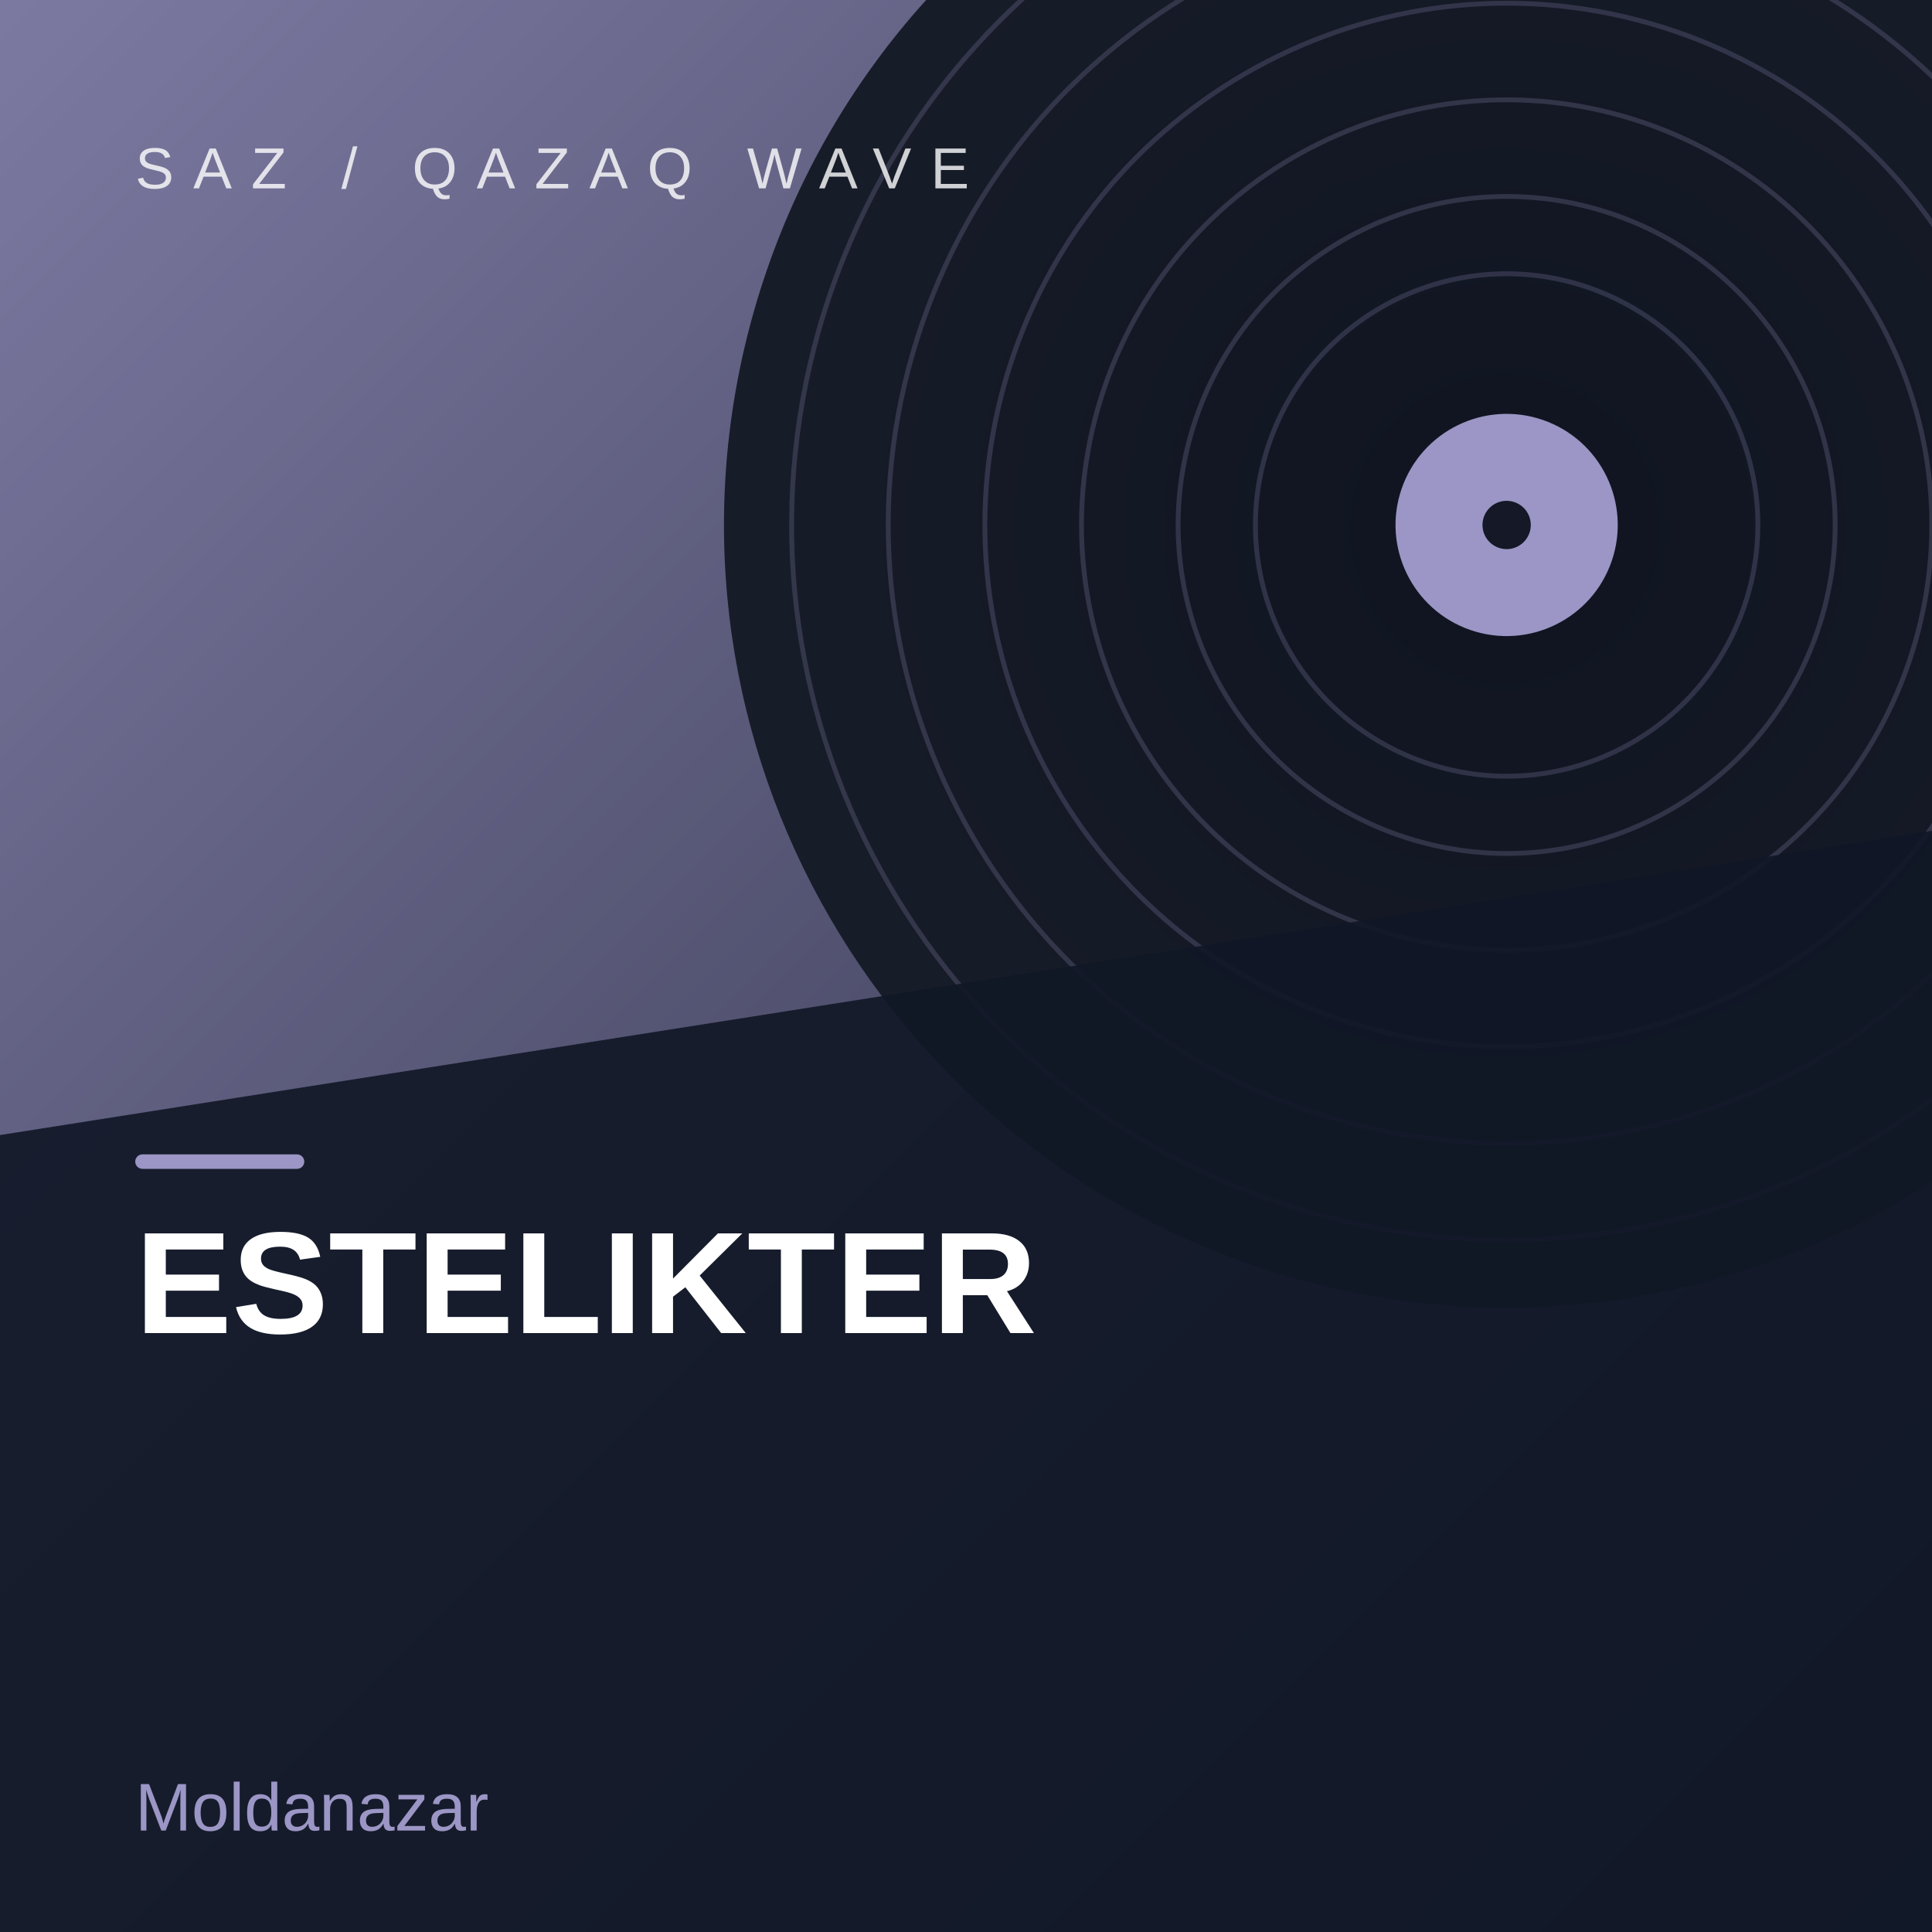
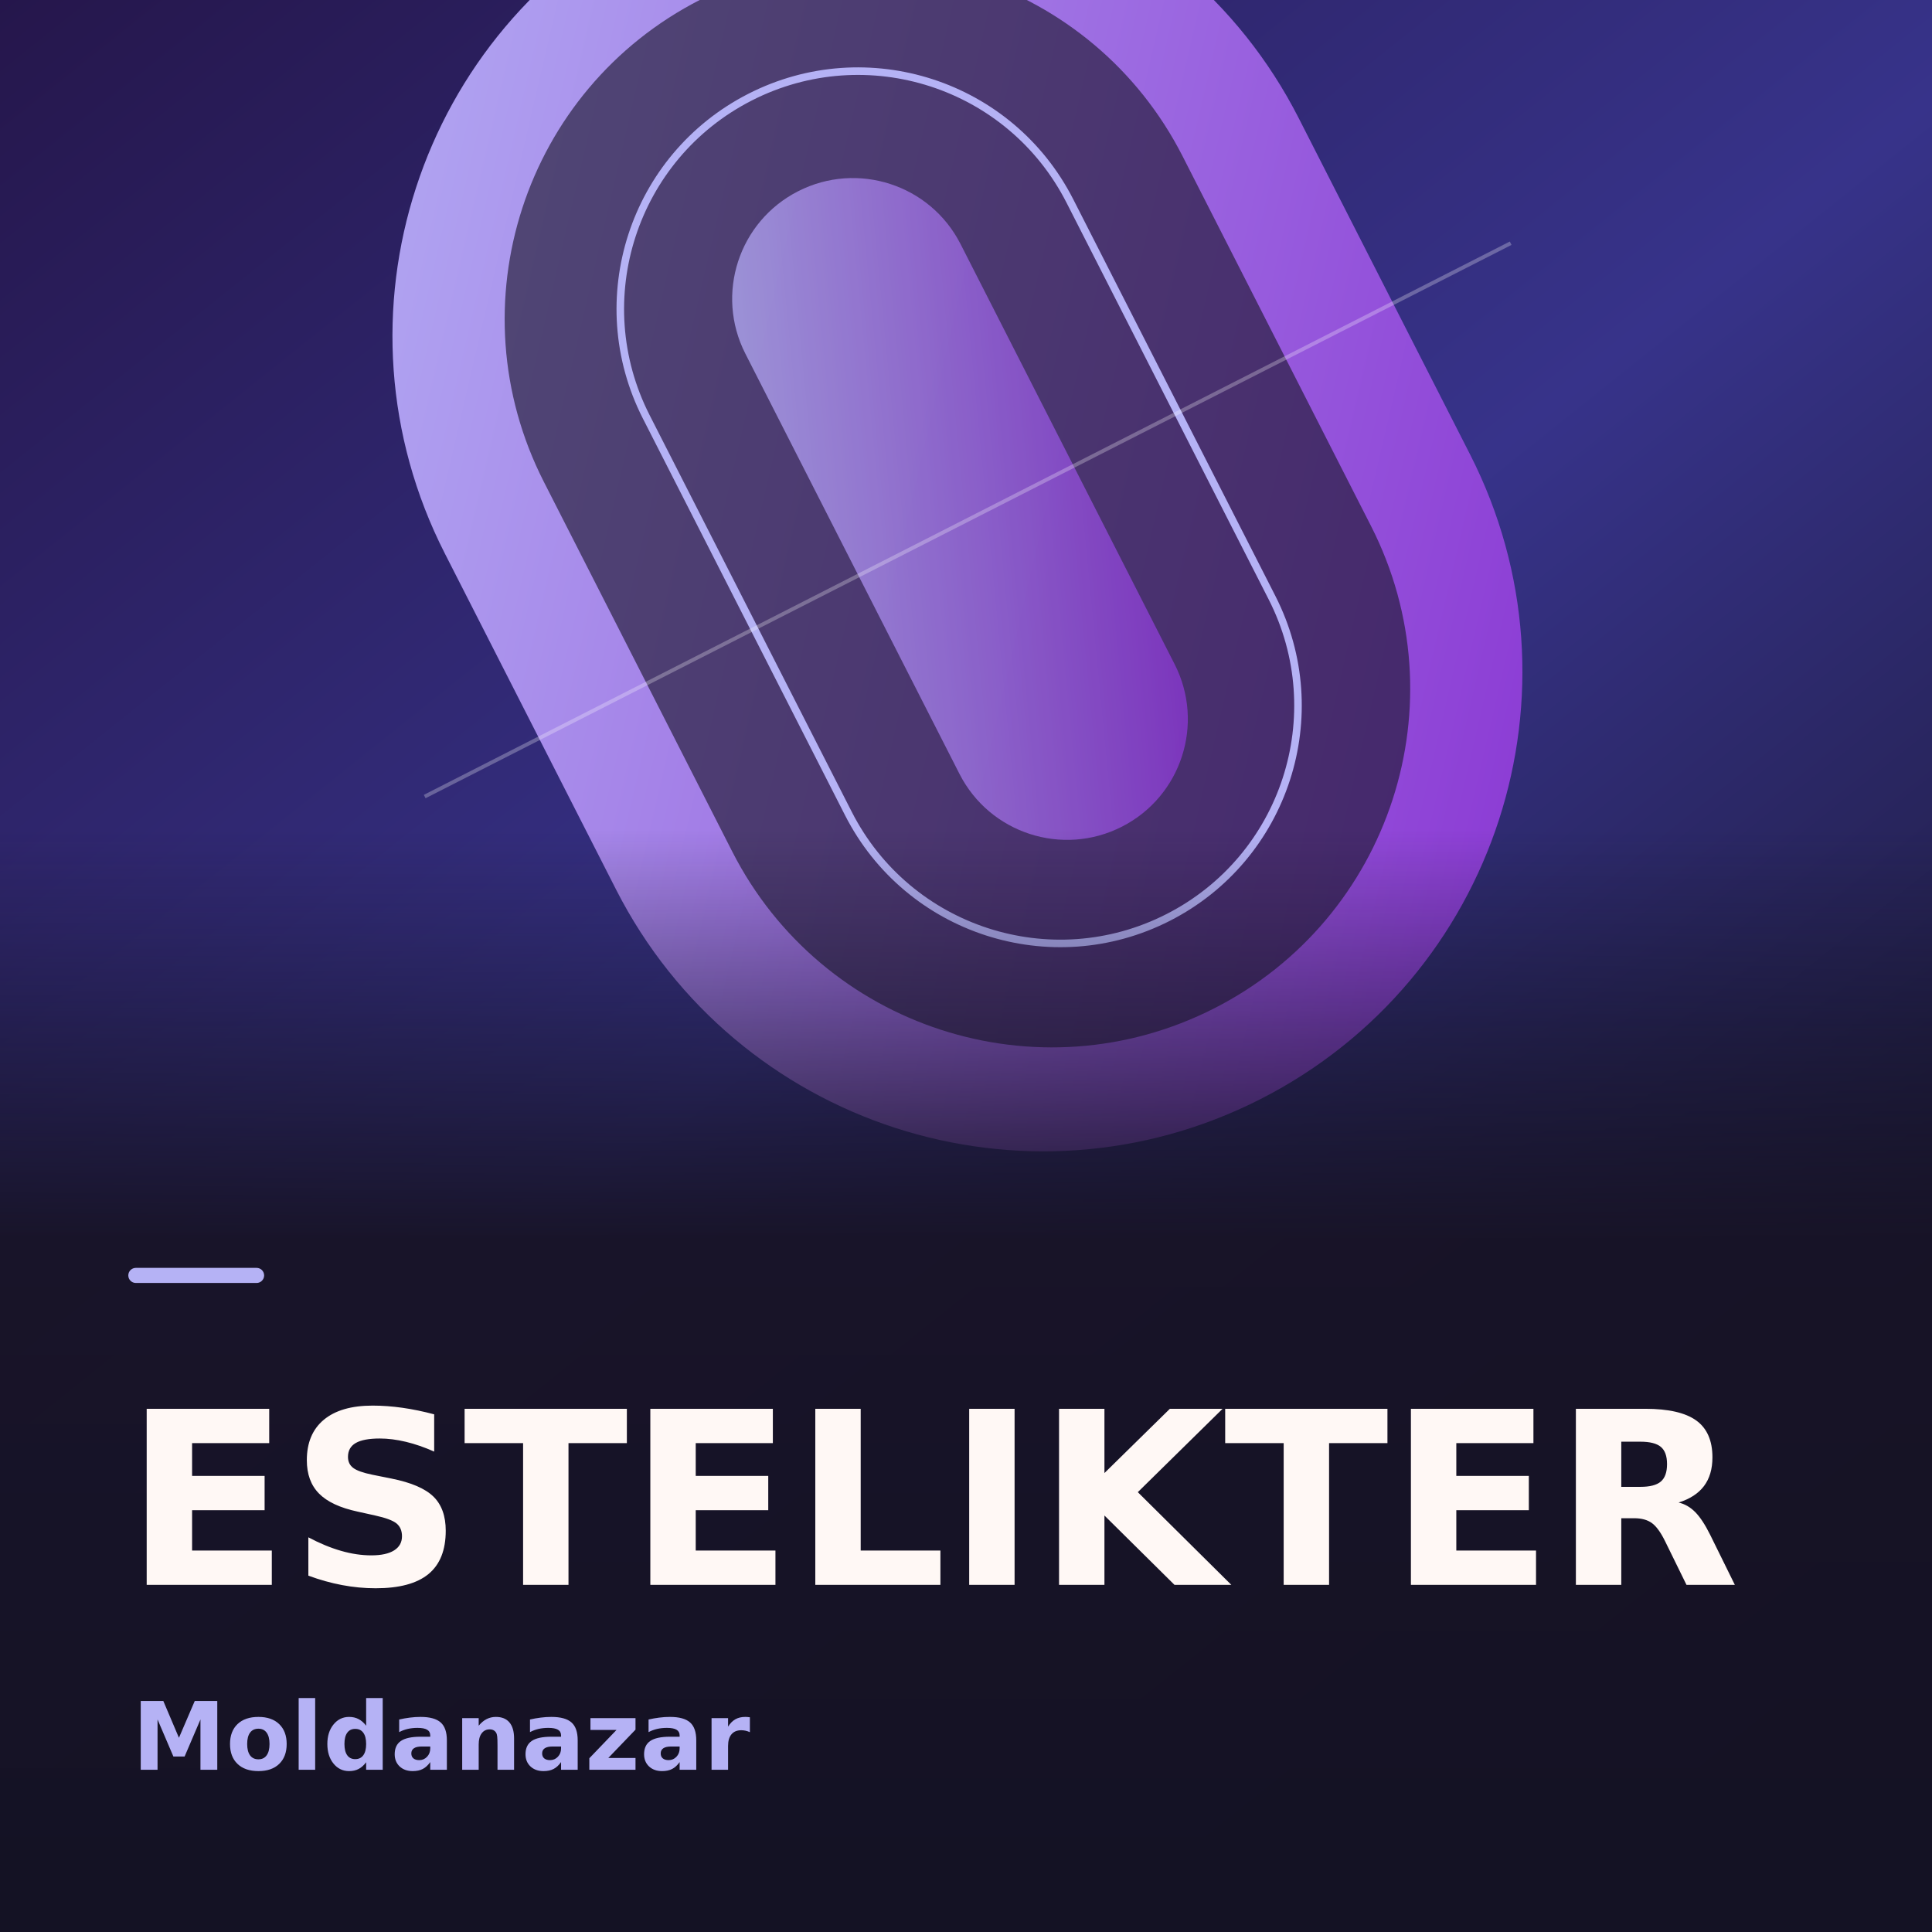
- <svg xmlns="http://www.w3.org/2000/svg" viewBox="0 0 400 400" role="img">
+ <svg xmlns="http://www.w3.org/2000/svg" width="512" height="512" viewBox="0 0 512 512" role="img">
  <defs>
-     <linearGradient id="g" x2="1" y2="1">
-       <stop stop-color="#9b96c5" />
-       <stop offset="1" stop-color="#25283e" />
+     <linearGradient id="base" x2=".8" y2="1">
+       <stop stop-color="hsl(257 55% 19%)" />
+       <stop offset=".52" stop-color="hsl(243 46% 37%)" />
+       <stop offset="1" stop-color="#161427" />
    </linearGradient>
-     <radialGradient id="v">
-       <stop stop-color="#9b96c5" />
-       <stop offset=".14" stop-color="#111522" />
-       <stop offset=".99" stop-color="#171c29" />
-     </radialGradient>
+     <linearGradient id="light" x2=".86" y2="1">
+       <stop stop-color="hsl(243 78% 83%)" />
+       <stop offset="1" stop-color="hsl(272 64% 52%)" />
+     </linearGradient>
+     <linearGradient id="ink" x2="0" y2="1">
+       <stop offset=".43" stop-color="#121224" stop-opacity="0" />
+       <stop offset=".64" stop-color="#171326" stop-opacity=".96" />
+       <stop offset="1" stop-color="#141224" />
+     </linearGradient>
  </defs>
-   <rect width="400" height="400" fill="#121726" />
-   <path d="M0 0H400V400H0Z" fill="url(#g)" opacity=".78" />
-   <g transform="rotate(19 280 140)">
-     <circle cx="300" cy="100" r="162" fill="url(#v)" />
-     <g fill="none" stroke="#9b96c5" opacity=".22">
-       <circle cx="300" cy="100" r="52" />
-       <circle cx="300" cy="100" r="68" />
-       <circle cx="300" cy="100" r="88" />
-       <circle cx="300" cy="100" r="108" />
-       <circle cx="300" cy="100" r="128" />
-       <circle cx="300" cy="100" r="148" />
-     </g>
-     <circle cx="300" cy="100" r="23" fill="#9b96c5" />
-     <circle cx="300" cy="100" r="5" fill="#141827" />
+   <rect width="512" height="512" fill="url(#base)" />
+   <g transform="rotate(-27 256 138)">
+     <rect x="129" y="-44" width="254" height="354" rx="127" fill="url(#light)" />
+     <rect x="161" y="-17" width="190" height="300" rx="95" fill="#201a36" fill-opacity=".66" />
+     <rect x="193" y="12" width="126" height="244" rx="63" fill="none" stroke="hsl(243 78% 83%)" stroke-width="2" />
+     <rect x="224" y="40" width="64" height="189" rx="32" fill="url(#light)" opacity=".78" />
+     <path d="M95 138h323" stroke="#fff" opacity=".27" />
  </g>
-   <path d="M0 235L400 172V400H0Z" fill="#101625" opacity=".9" />
-   <text x="28" y="39" fill="#fff" opacity=".8" font-family="Arial,sans-serif" font-size="12" letter-spacing="4">SAZ / QAZAQ WAVE</text>
-   <rect x="28" y="239" width="35" height="3" rx="1.5" fill="#9b96c5" />
-   <g fill="#fff" font-family="Segoe UI,Arial,sans-serif" font-weight="700" font-size="30">
-     <text x="28" y="276">ESTELIKTER</text>
+   <rect width="512" height="512" fill="url(#ink)" />
+   <rect x="34" y="336" width="36" height="4" rx="2" fill="hsl(243 78% 83%)" />
+   <g fill="#fff8f5" font-family="Segoe UI, DejaVu Sans, Arial, sans-serif" font-size="64" font-weight="700">
+     <text x="33" y="420">ESTELIKTER</text>
  </g>
-   <text x="28" y="379" fill="#9b96c5" font-family="Segoe UI,Arial,sans-serif" font-size="14">Moldanazar</text>
+   <text x="35" y="469" fill="hsl(243 78% 83%)" font-family="Segoe UI, DejaVu Sans, Arial, sans-serif" font-size="25" font-weight="600">Moldanazar</text>
</svg>
